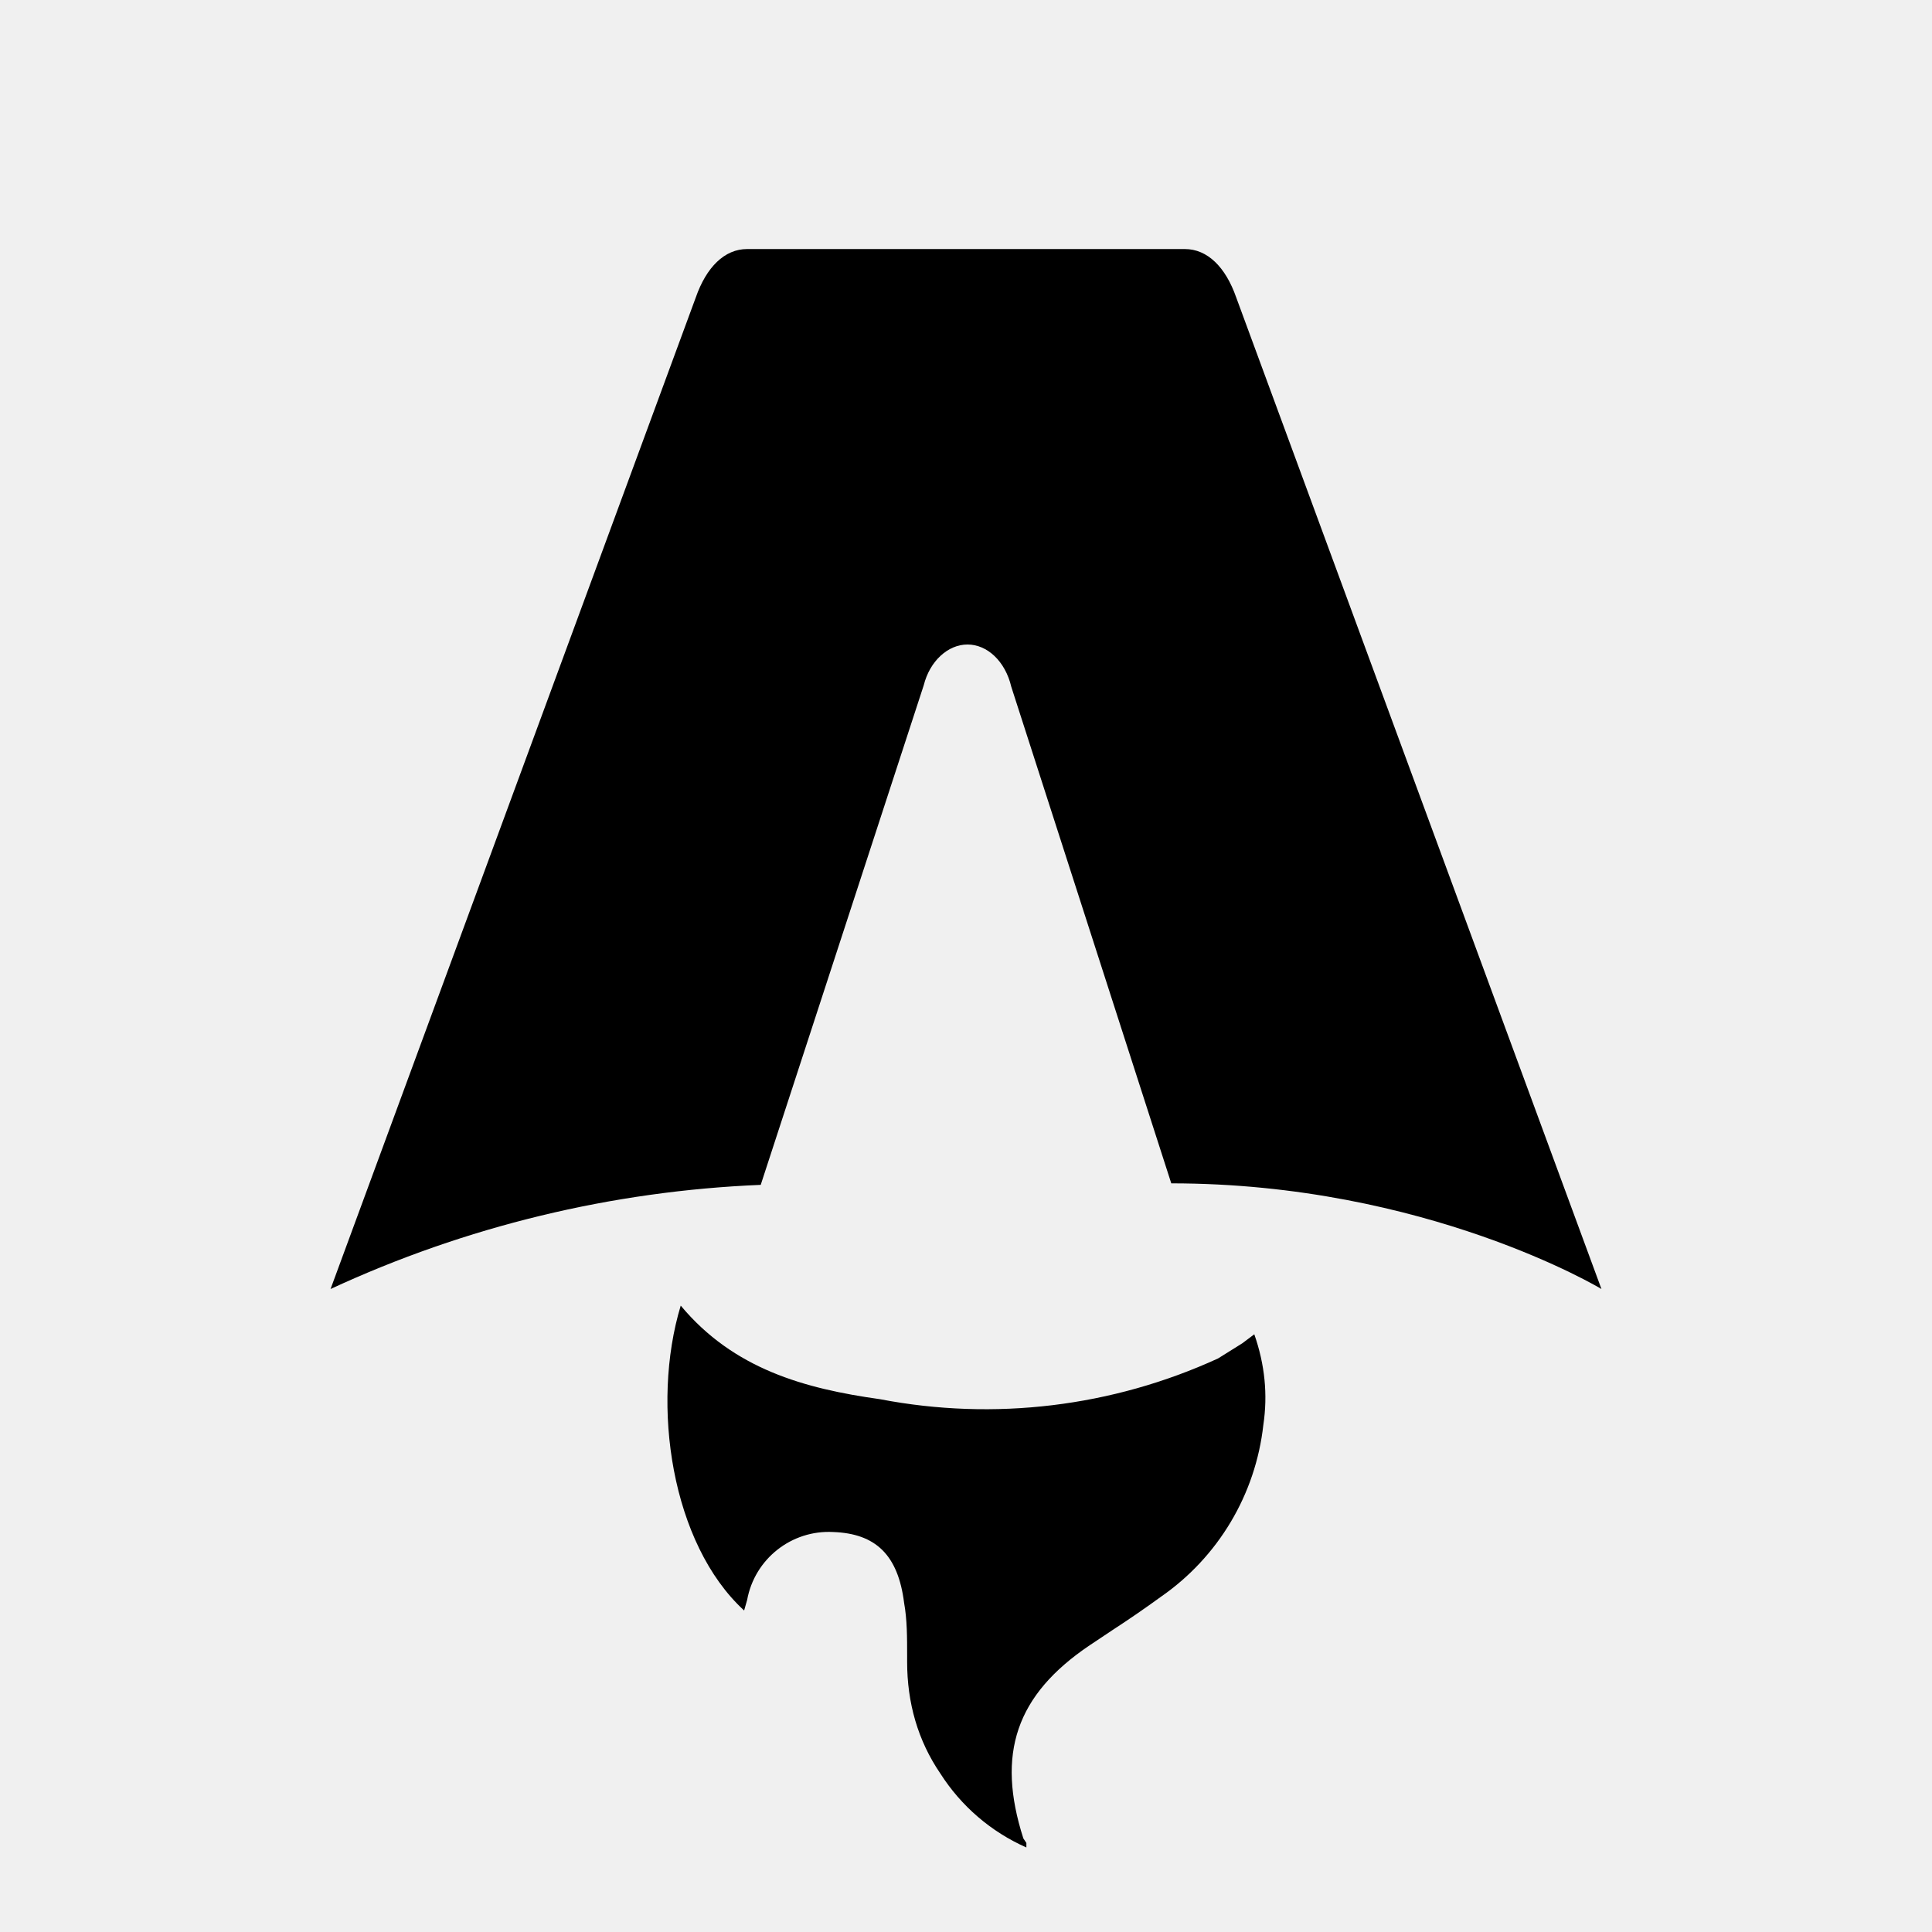
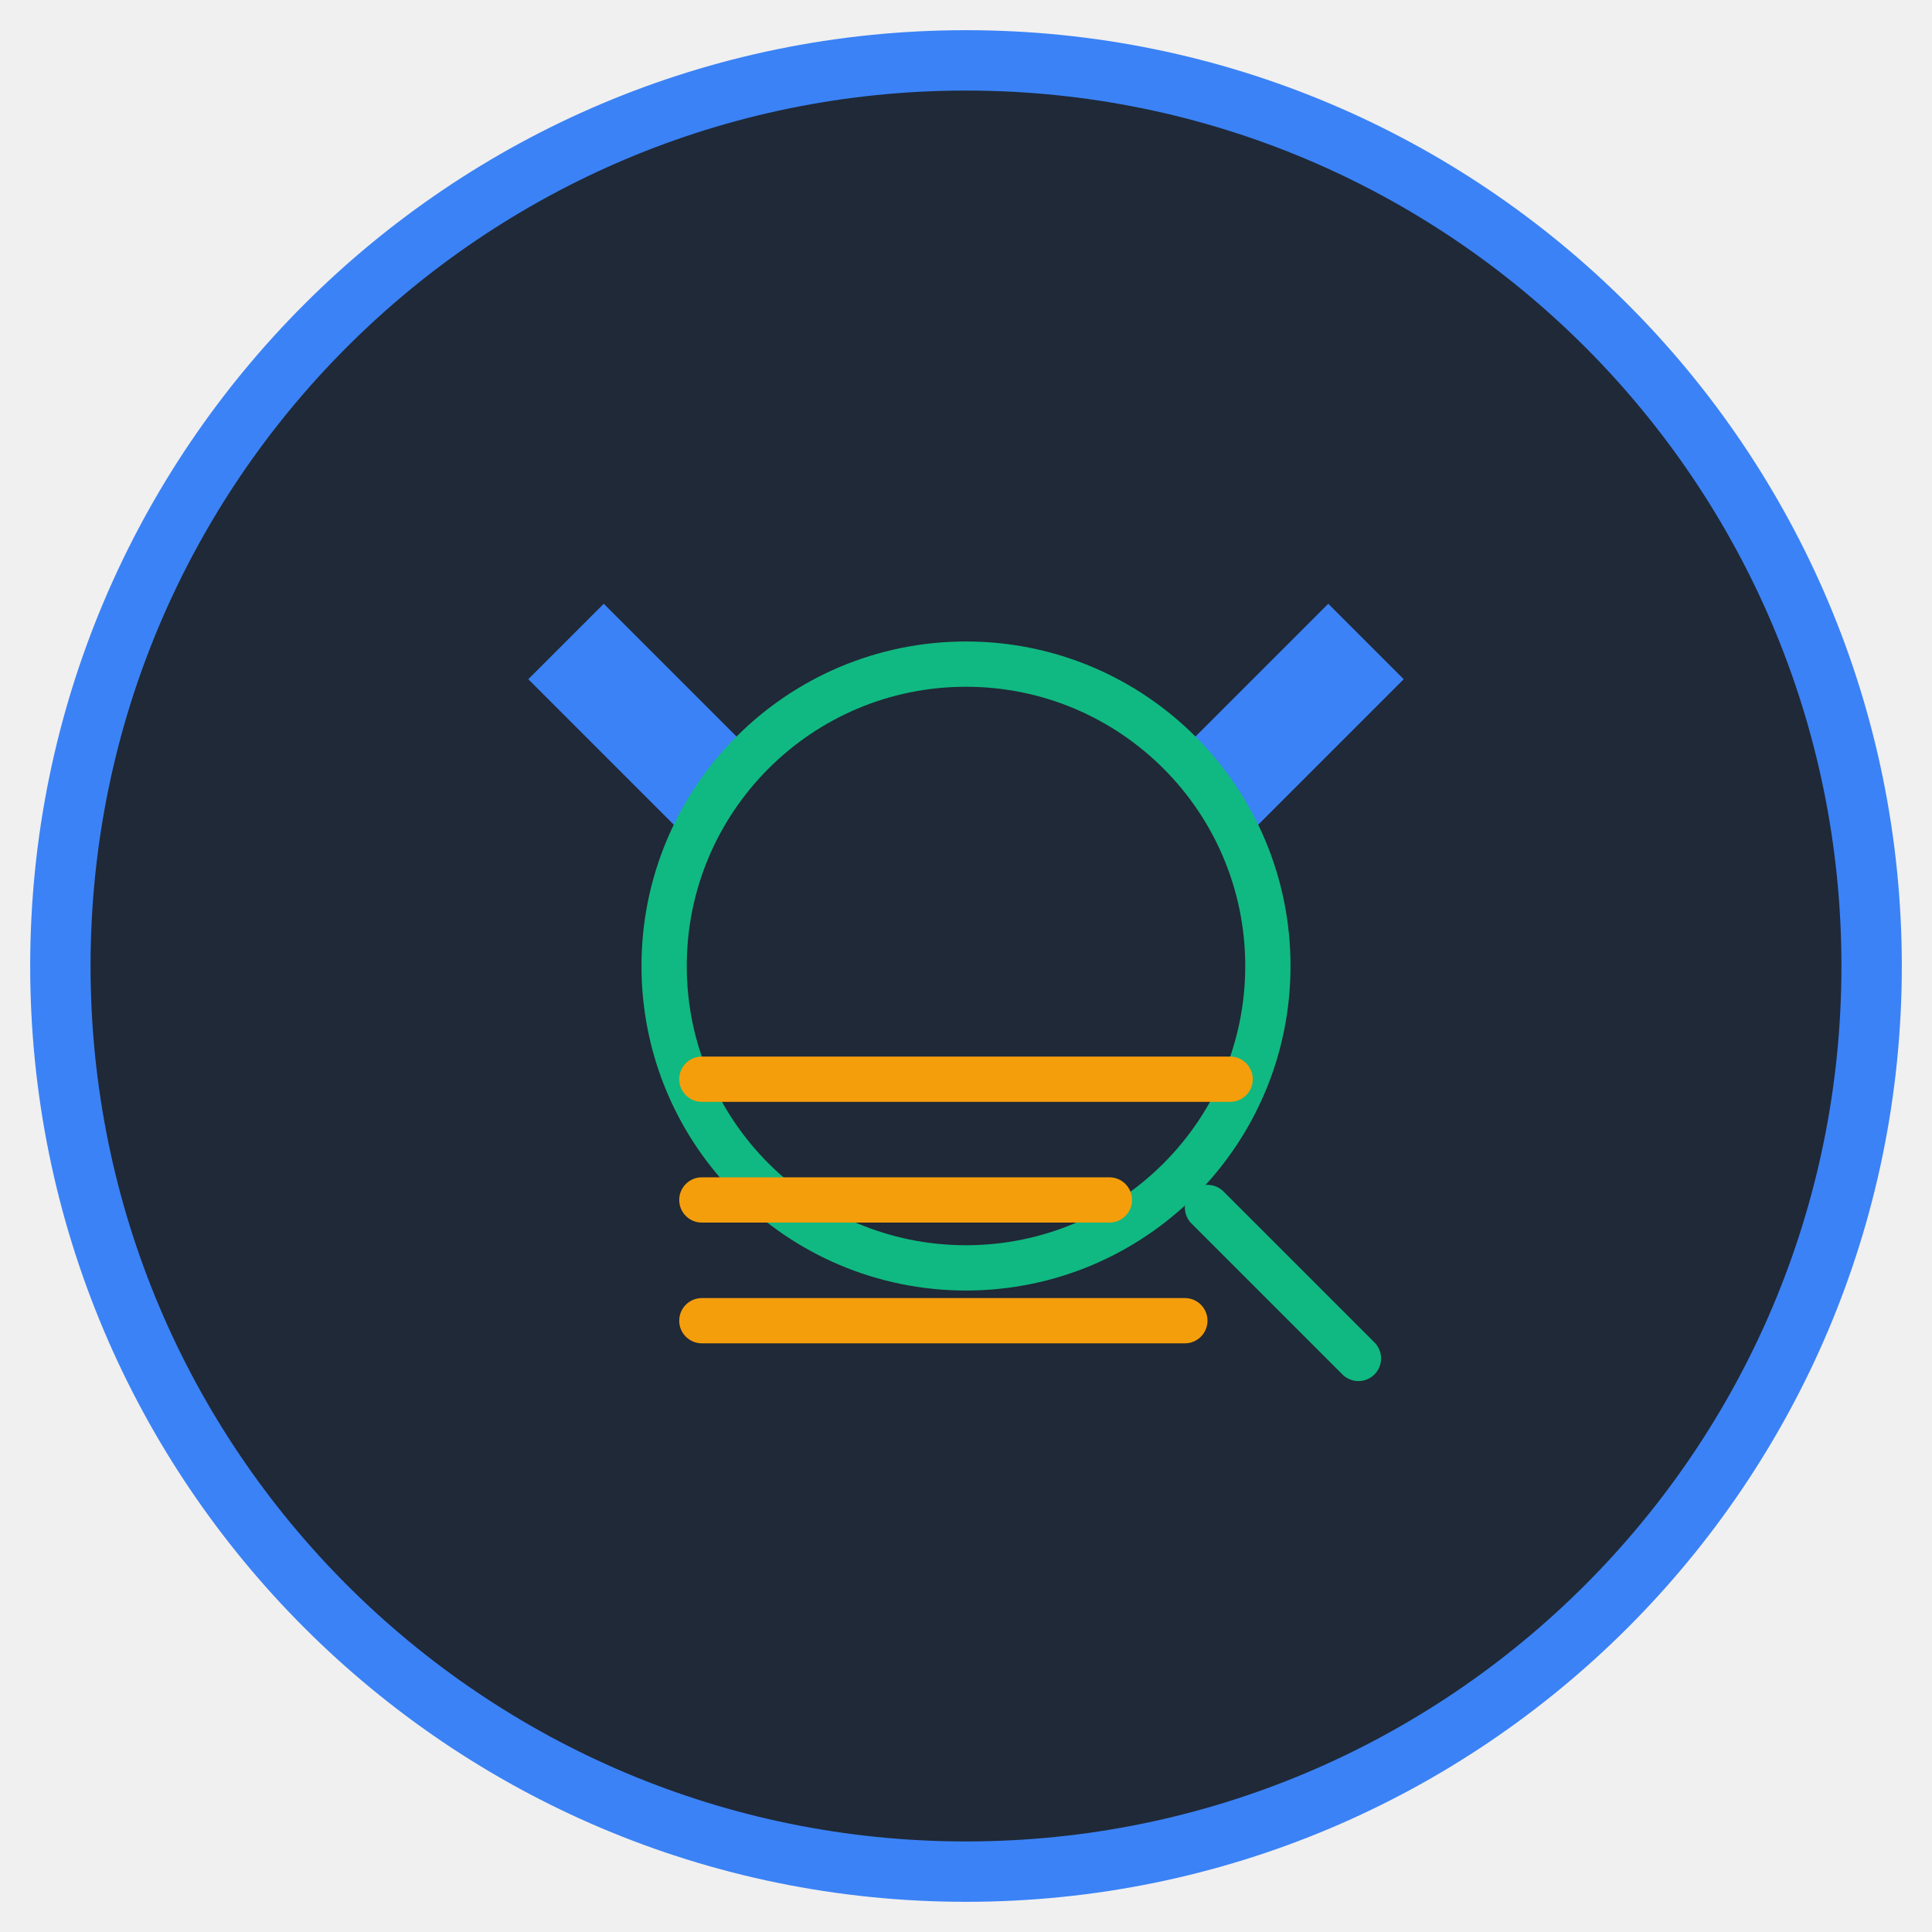
<svg xmlns="http://www.w3.org/2000/svg" fill="none" viewBox="0 0 128 128">
-   <path d="M50.4 78.5a75.1 75.1 0 0 0-28.5 6.9l24.2-65.7c.7-2 1.9-3.2 3.4-3.2h29c1.5 0 2.7 1.2 3.4 3.2l24.2 65.7s-11.6-7-28.5-7L67 45.5c-.4-1.7-1.6-2.8-2.9-2.8-1.3 0-2.5 1.1-2.9 2.7L50.4 78.5Zm-1.1 28.2Zm-4.2-20.2c-2 6.6-.6 15.8 4.2 20.2a17.5 17.5 0 0 1 .2-.7 5.5 5.5 0 0 1 5.7-4.5c2.8.1 4.3 1.5 4.7 4.7.2 1.1.2 2.3.2 3.5v.4c0 2.7.7 5.2 2.2 7.4a13 13 0 0 0 5.7 4.9v-.3l-.2-.3c-1.8-5.6-.5-9.5 4.4-12.8l1.5-1a73 73 0 0 0 3.2-2.2 16 16 0 0 0 6.8-11.4c.3-2 .1-4-.6-6l-.8.6-1.6 1a37 37 0 0 1-22.4 2.7c-5-.7-9.7-2-13.2-6.2Z" />
+   <circle cx="64" cy="64" r="60" fill="#1f2937" stroke="#3b82f6" stroke-width="4" />
+   <path d="M40 40 L50 50 L45 55 L35 45 L40 40 Z" fill="#3b82f6" />
+   <path d="M88 40 L78 50 L83 55 L93 45 L88 40 Z" fill="#3b82f6" />
+   <circle cx="64" cy="64" r="20" fill="none" stroke="#10b981" stroke-width="3" />
+   <path d="M80 80 L90 90" stroke="#10b981" stroke-width="3" stroke-linecap="round" />
+   <rect x="45" y="70" width="38" height="3" rx="1.5" fill="#f59e0b" />
+   <rect x="45" y="78" width="30" height="3" rx="1.5" fill="#f59e0b" />
+   <rect x="45" y="86" width="35" height="3" rx="1.5" fill="#f59e0b" />
  <style>
-         path { fill: #000; }
        @media (prefers-color-scheme: dark) {
-             path { fill: #FFF; }
+             circle:first-child { fill: #374151; }
        }
    </style>
</svg>
